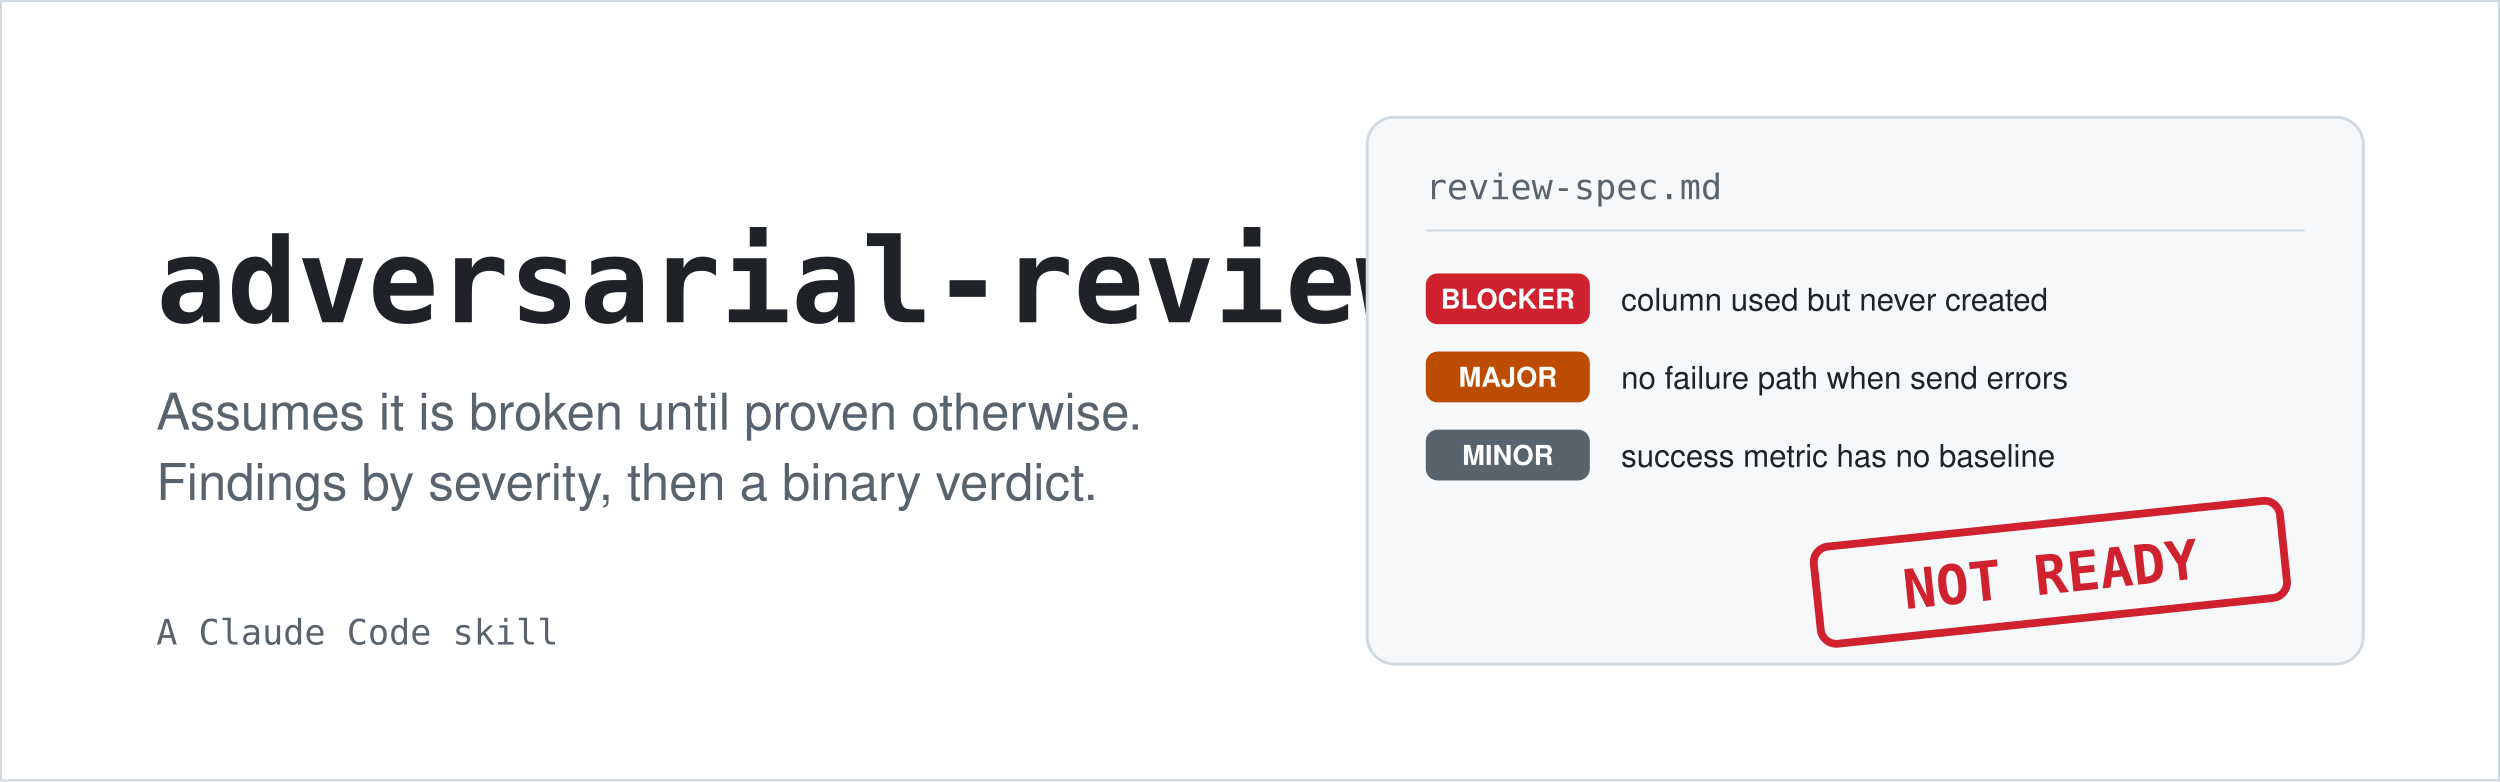
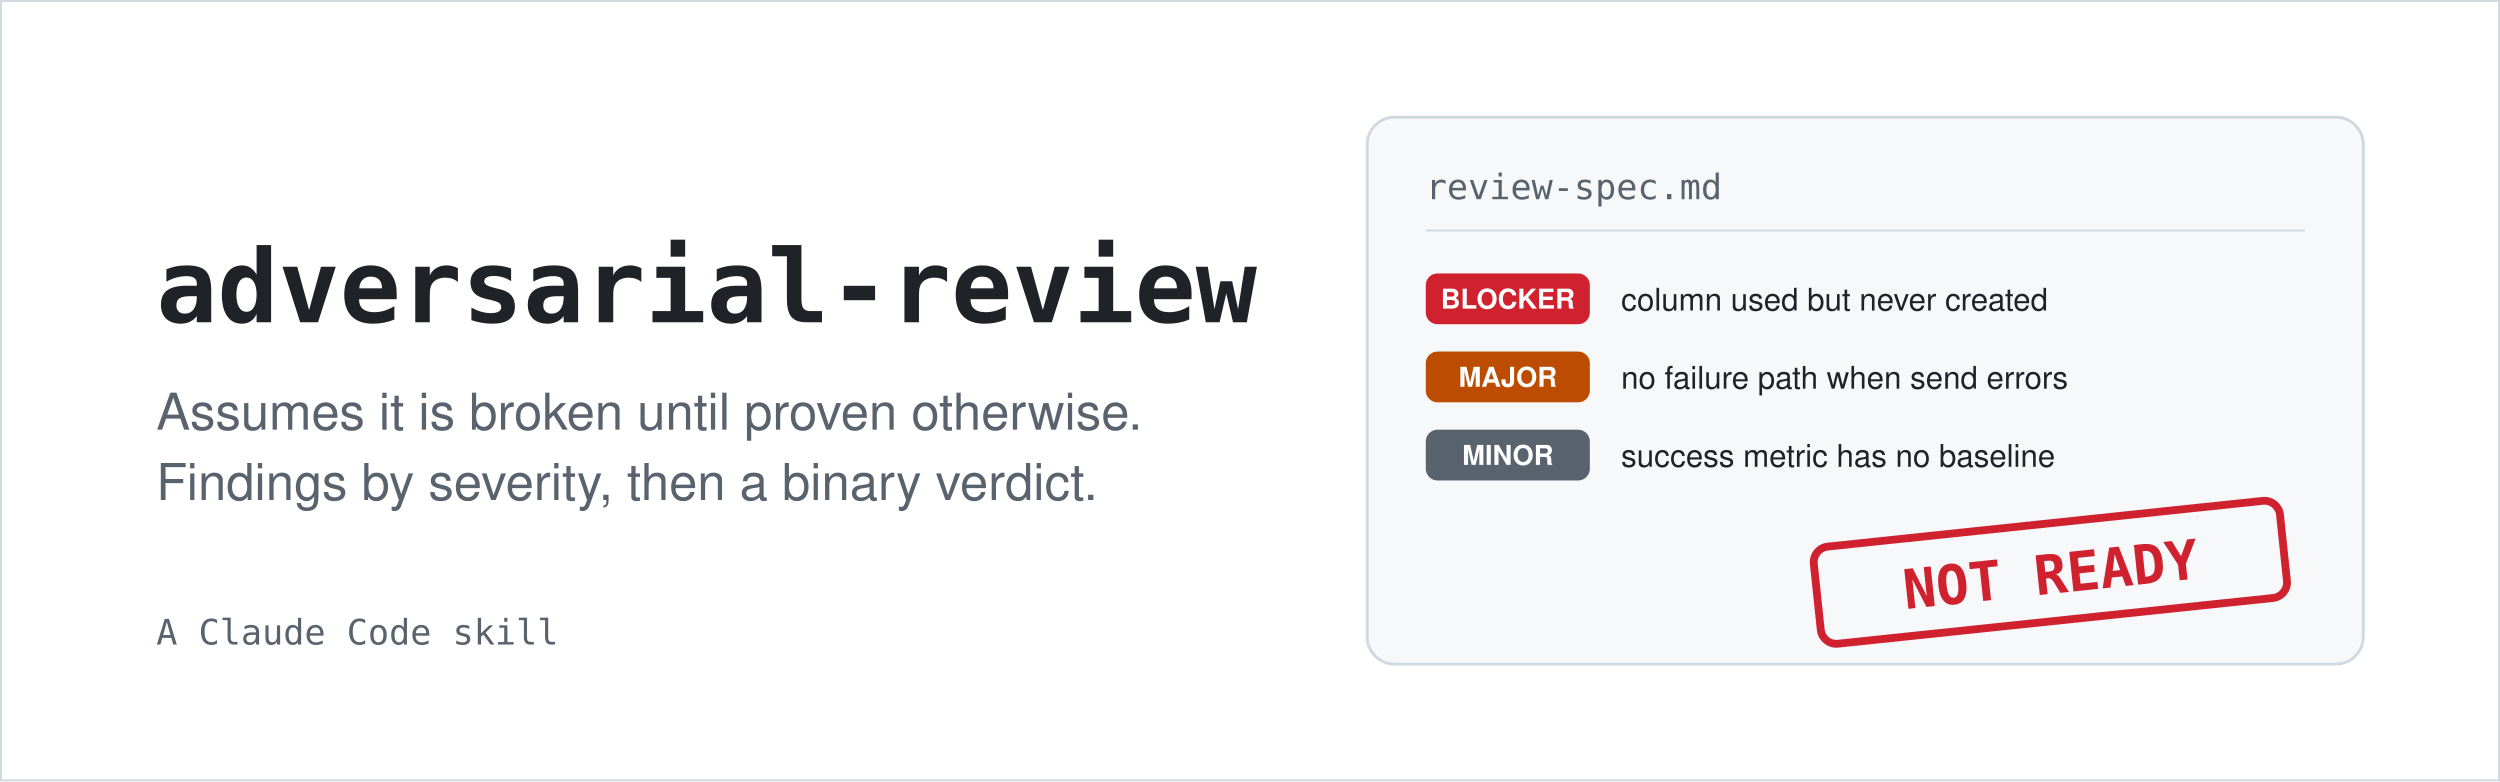
<svg xmlns="http://www.w3.org/2000/svg" width="1280" height="400" viewBox="0 0 1280 400" role="img" aria-labelledby="t d">
  <rect width="1280" height="400" fill="#FFFFFF" />
  <rect x="0.5" y="0.5" width="1279" height="399" fill="none" stroke="#D1D9E0" />
-   <text x="80" y="165" font-family="ui-monospace, SFMono-Regular, Menlo, Consolas, monospace" font-size="60" font-weight="700" fill="#1F2328">adversarial-review</text>
+   <text x="80" y="165" font-family="ui-monospace, SFMono-Regular, Menlo, Consolas, monospace" font-size="52" font-weight="700" fill="#1F2328">adversarial-review</text>
  <text x="80" y="220" font-family="-apple-system, BlinkMacSystemFont, 'Segoe UI', Helvetica, Arial, sans-serif" font-size="26" fill="#59636E">Assumes it is broken until proven otherwise.</text>
  <text x="80" y="256" font-family="-apple-system, BlinkMacSystemFont, 'Segoe UI', Helvetica, Arial, sans-serif" font-size="26" fill="#59636E">Findings by severity, then a binary verdict.</text>
  <text x="80" y="330" font-family="ui-monospace, SFMono-Regular, Menlo, Consolas, monospace" font-size="18" fill="#59636E">A Claude Code skill</text>
  <g font-family="-apple-system, BlinkMacSystemFont, 'Segoe UI', Helvetica, Arial, sans-serif">
    <rect x="700" y="60" width="510" height="280" rx="14" fill="#F6F8FA" stroke="#D1D9E0" stroke-width="1.5" />
    <text x="730" y="102" font-family="ui-monospace, SFMono-Regular, Menlo, Consolas, monospace" font-size="18" fill="#59636E">review-spec.md</text>
    <line x1="730" y1="118" x2="1180" y2="118" stroke="#D1D9E0" />
    <rect x="730" y="140" width="84" height="26" rx="6" fill="#CF222E" />
    <text x="772" y="158" text-anchor="middle" font-size="14" font-weight="700" fill="#FFFFFF">BLOCKER</text>
    <text x="830" y="159" font-size="16" fill="#1F2328">column used but never created</text>
    <rect x="730" y="180" width="84" height="26" rx="6" fill="#BC4C00" />
    <text x="772" y="198" text-anchor="middle" font-size="14" font-weight="700" fill="#FFFFFF">MAJOR</text>
    <text x="830" y="199" font-size="16" fill="#1F2328">no failure path when send errors</text>
    <rect x="730" y="220" width="84" height="26" rx="6" fill="#59636E" />
    <text x="772" y="238" text-anchor="middle" font-size="14" font-weight="700" fill="#FFFFFF">MINOR</text>
    <text x="830" y="239" font-size="16" fill="#1F2328">success metric has no baseline</text>
    <g transform="rotate(-6 1050 295)">
      <rect x="930" y="268" width="240" height="50" rx="8" fill="none" stroke="#CF222E" stroke-width="4" />
      <text x="1050" y="304" text-anchor="middle" font-family="ui-monospace, SFMono-Regular, Menlo, Consolas, monospace" font-size="28" font-weight="700" fill="#CF222E">NOT READY</text>
    </g>
  </g>
</svg>
